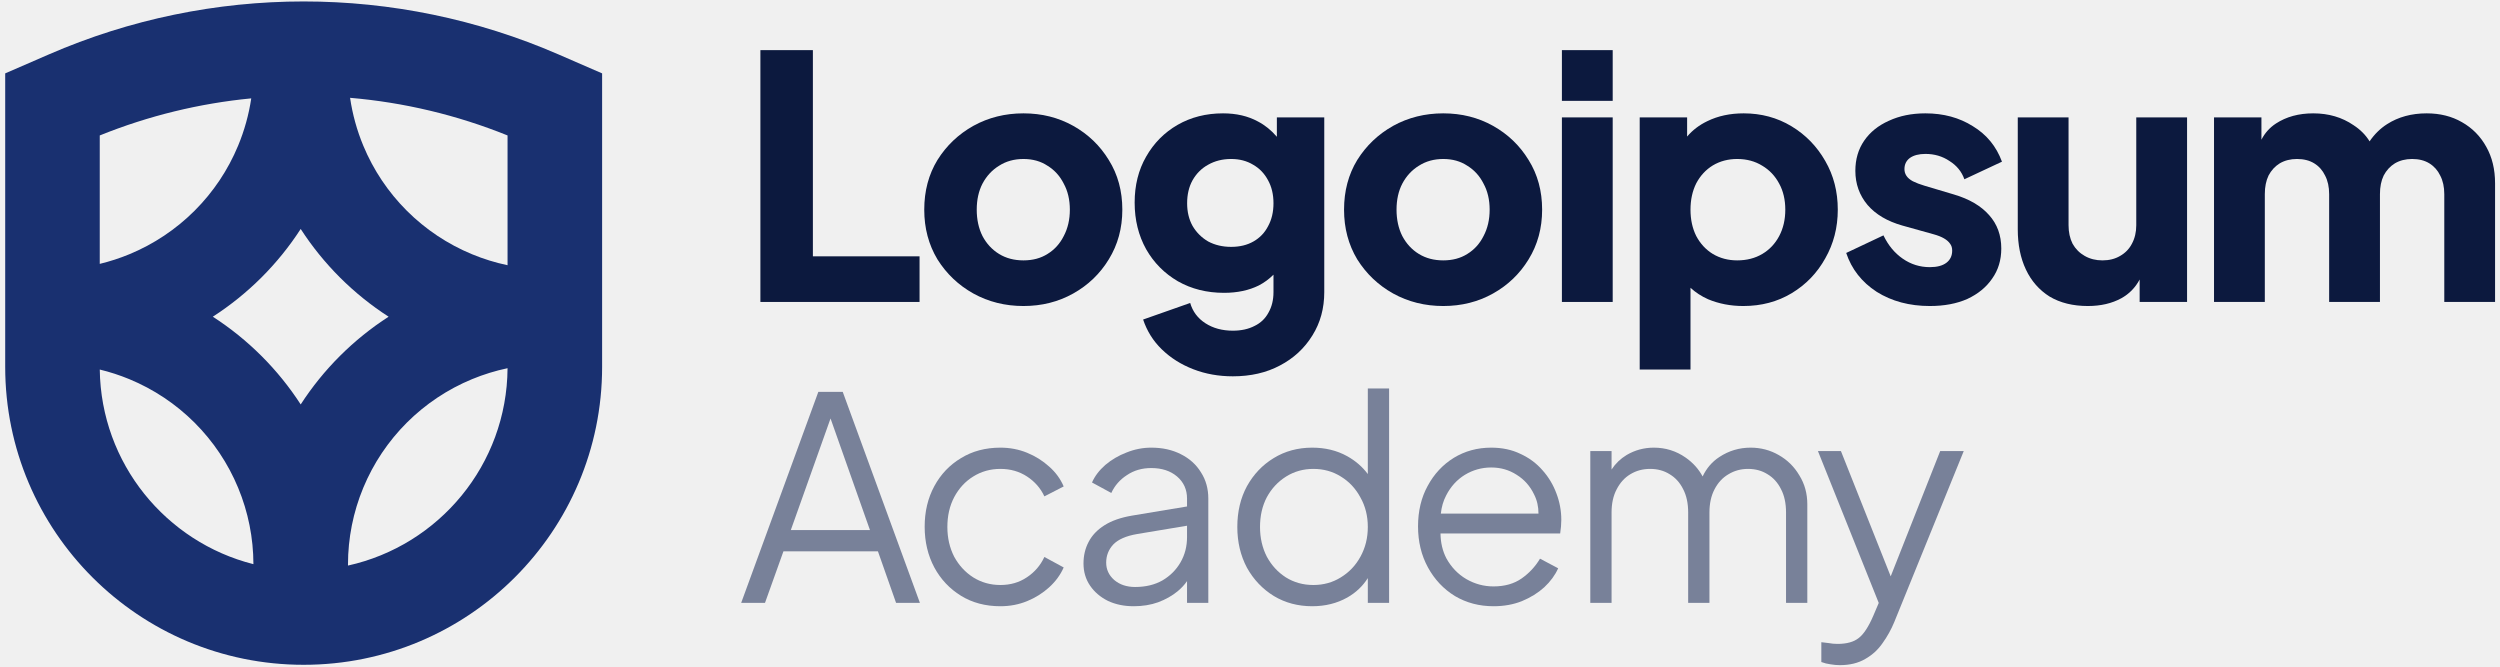
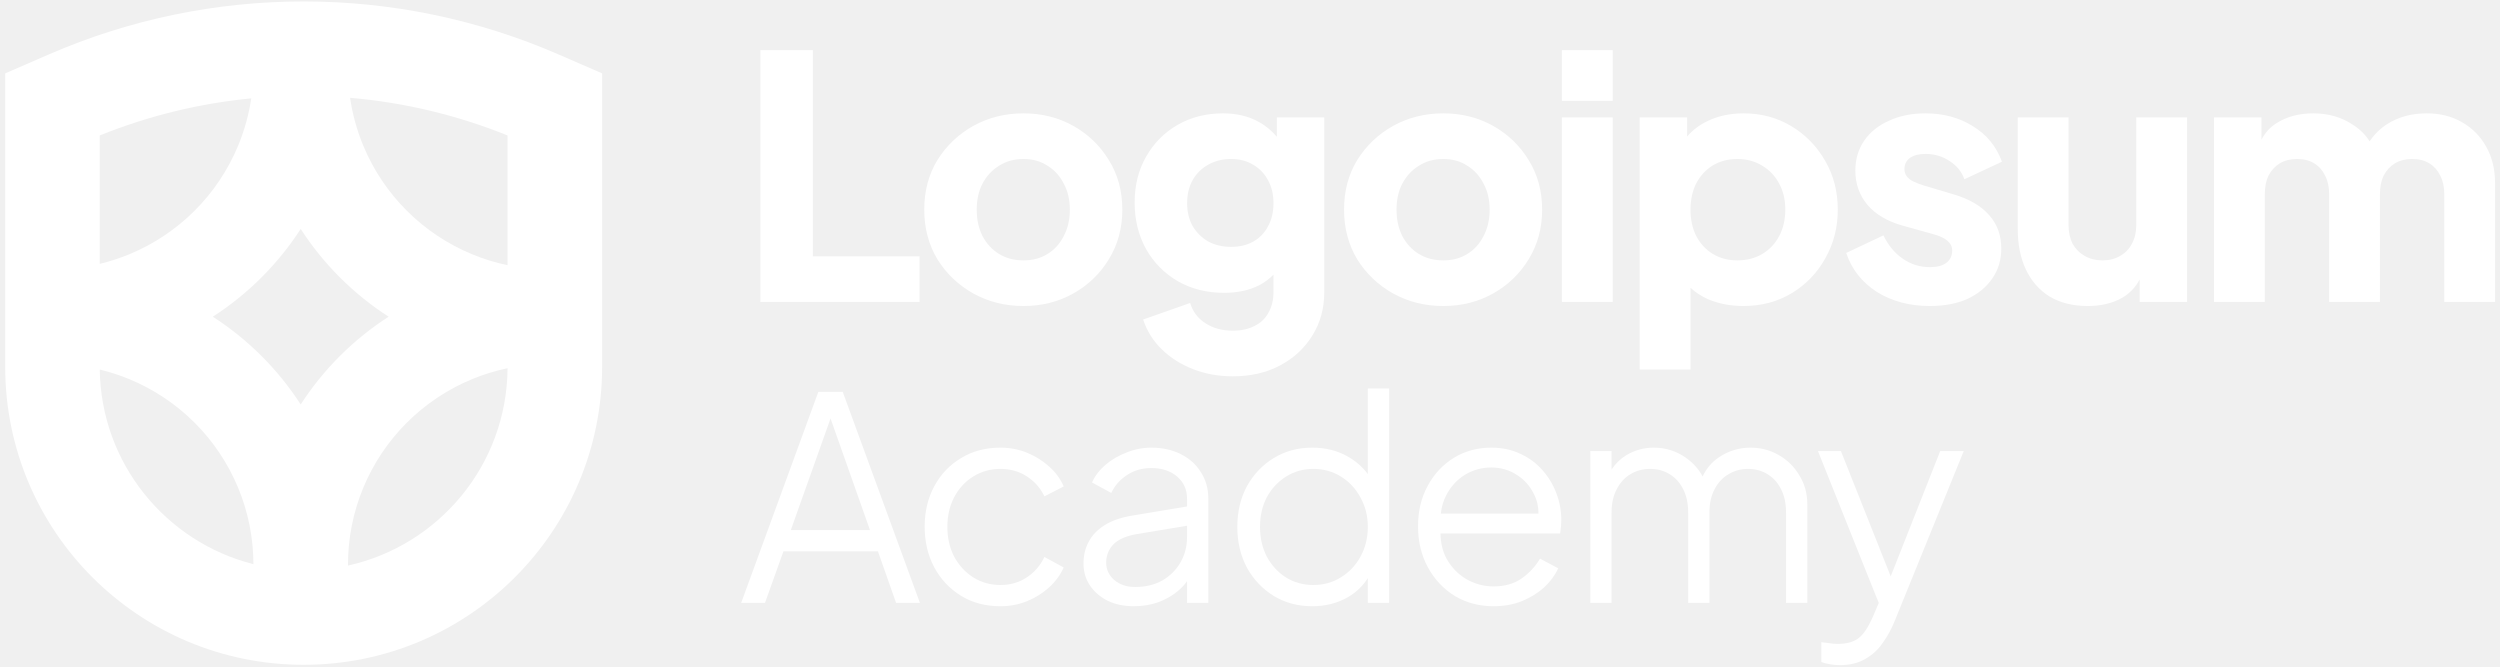
<svg xmlns="http://www.w3.org/2000/svg" width="150" height="40" viewBox="0 0 150 40" fill="none" id="Logo">
  <g id="logomark">
-     <path fill-rule="evenodd" clip-rule="evenodd" d="M0.312 4.403L2.934 3.264C12.683 -0.972 23.756 -0.972 33.505 3.264L36.127 4.403V22.011C36.127 31.884 28.11 39.888 18.22 39.888C8.329 39.888 0.312 31.884 0.312 22.011V4.403ZM5.985 8.127V15.833C6.59 15.686 7.185 15.493 7.762 15.254C9.225 14.65 10.554 13.763 11.674 12.645C12.793 11.528 13.682 10.201 14.287 8.741C14.666 7.828 14.93 6.875 15.075 5.902C11.98 6.201 8.918 6.943 5.985 8.127ZM5.986 22.172C6.591 22.319 7.185 22.512 7.762 22.75C9.225 23.355 10.554 24.242 11.674 25.359C12.793 26.477 13.682 27.804 14.287 29.264C14.891 30.718 15.203 32.276 15.205 33.85C9.956 32.523 6.059 27.808 5.986 22.172ZM18.042 24.266C17.364 23.218 16.574 22.241 15.686 21.355C14.797 20.468 13.819 19.68 12.769 19.002C13.819 18.325 14.797 17.537 15.686 16.65C16.574 15.763 17.364 14.787 18.042 13.738C18.721 14.787 19.51 15.763 20.398 16.65C21.287 17.537 22.265 18.325 23.316 19.002C22.265 19.68 21.287 20.468 20.398 21.355C19.51 22.241 18.721 23.218 18.042 24.266ZM20.879 33.934C26.332 32.728 30.416 27.889 30.453 22.092C29.726 22.245 29.012 22.465 28.322 22.75C26.859 23.355 25.53 24.242 24.41 25.359C23.291 26.477 22.403 27.804 21.797 29.264C21.191 30.724 20.879 32.289 20.879 33.87V33.934ZM28.322 15.254C29.012 15.54 29.726 15.76 30.453 15.913V8.127C27.408 6.897 24.222 6.144 21.005 5.869C21.148 6.853 21.414 7.818 21.797 8.741C22.403 10.201 23.291 11.528 24.41 12.645C25.53 13.763 26.859 14.65 28.322 15.254Z" fill="#193070" />
+     <path fill-rule="evenodd" clip-rule="evenodd" d="M0.312 4.403L2.934 3.264C12.683 -0.972 23.756 -0.972 33.505 3.264L36.127 4.403V22.011C36.127 31.884 28.11 39.888 18.22 39.888C8.329 39.888 0.312 31.884 0.312 22.011V4.403ZM5.985 8.127V15.833C6.59 15.686 7.185 15.493 7.762 15.254C9.225 14.65 10.554 13.763 11.674 12.645C12.793 11.528 13.682 10.201 14.287 8.741C14.666 7.828 14.93 6.875 15.075 5.902C11.98 6.201 8.918 6.943 5.985 8.127ZM5.986 22.172C6.591 22.319 7.185 22.512 7.762 22.75C9.225 23.355 10.554 24.242 11.674 25.359C12.793 26.477 13.682 27.804 14.287 29.264C14.891 30.718 15.203 32.276 15.205 33.85C9.956 32.523 6.059 27.808 5.986 22.172ZM18.042 24.266C17.364 23.218 16.574 22.241 15.686 21.355C14.797 20.468 13.819 19.68 12.769 19.002C13.819 18.325 14.797 17.537 15.686 16.65C16.574 15.763 17.364 14.787 18.042 13.738C18.721 14.787 19.51 15.763 20.398 16.65C21.287 17.537 22.265 18.325 23.316 19.002C22.265 19.68 21.287 20.468 20.398 21.355C19.51 22.241 18.721 23.218 18.042 24.266ZM20.879 33.934C26.332 32.728 30.416 27.889 30.453 22.092C29.726 22.245 29.012 22.465 28.322 22.75C26.859 23.355 25.53 24.242 24.41 25.359C23.291 26.477 22.403 27.804 21.797 29.264C21.191 30.724 20.879 32.289 20.879 33.87V33.934ZM28.322 15.254C29.012 15.54 29.726 15.76 30.453 15.913V8.127C27.408 6.897 24.222 6.144 21.005 5.869C21.148 6.853 21.414 7.818 21.797 8.741C22.403 10.201 23.291 11.528 24.41 12.645C25.53 13.763 26.859 14.65 28.322 15.254Z" fill="#fff" />
  </g>
  <g id="logotype">
-     <path d="M93.714 3.008V6.051H96.762V3.008H93.714Z" fill="#0C193E" />
-     <path fill-rule="evenodd" clip-rule="evenodd" d="M78.733 36.374C77.882 36.374 77.116 36.171 76.435 35.763C75.754 35.344 75.215 34.777 74.818 34.064C74.432 33.339 74.239 32.523 74.239 31.617C74.239 30.699 74.432 29.884 74.818 29.17C75.215 28.456 75.749 27.896 76.418 27.488C77.099 27.069 77.871 26.859 78.733 26.859C79.516 26.859 80.214 27.029 80.827 27.369C81.328 27.647 81.743 28.005 82.069 28.443V23.308H83.346V36.171H82.069V34.686C81.763 35.169 81.355 35.556 80.844 35.848C80.219 36.199 79.516 36.374 78.733 36.374ZM78.801 35.1C79.414 35.1 79.964 34.947 80.452 34.641C80.951 34.335 81.343 33.922 81.627 33.401C81.922 32.868 82.069 32.274 82.069 31.617C82.069 30.96 81.922 30.371 81.627 29.85C81.343 29.317 80.951 28.898 80.452 28.592C79.964 28.287 79.414 28.134 78.801 28.134C78.2 28.134 77.655 28.287 77.167 28.592C76.679 28.898 76.293 29.312 76.01 29.833C75.737 30.354 75.601 30.948 75.601 31.617C75.601 32.274 75.737 32.868 76.01 33.401C76.293 33.922 76.673 34.335 77.15 34.641C77.638 34.947 78.188 35.1 78.801 35.1Z" fill="#788199" />
-     <path fill-rule="evenodd" clip-rule="evenodd" d="M87.295 35.763C87.987 36.171 88.758 36.374 89.61 36.374C90.234 36.374 90.801 36.273 91.312 36.069C91.834 35.853 92.282 35.576 92.656 35.236C93.031 34.885 93.309 34.505 93.49 34.097L92.401 33.52C92.117 33.996 91.749 34.392 91.295 34.709C90.841 35.026 90.279 35.185 89.61 35.185C89.031 35.185 88.486 35.038 87.975 34.743C87.476 34.449 87.079 34.035 86.784 33.503C86.555 33.064 86.437 32.565 86.43 32.008H93.61C93.632 31.86 93.649 31.719 93.661 31.583C93.672 31.436 93.678 31.305 93.678 31.192C93.678 30.648 93.581 30.122 93.388 29.612C93.195 29.091 92.917 28.626 92.554 28.219C92.191 27.799 91.749 27.471 91.227 27.233C90.716 26.984 90.132 26.859 89.473 26.859C88.645 26.859 87.896 27.063 87.227 27.471C86.568 27.879 86.046 28.439 85.661 29.153C85.275 29.855 85.082 30.665 85.082 31.583C85.082 32.5 85.281 33.322 85.678 34.047C86.075 34.772 86.614 35.344 87.295 35.763ZM86.45 30.818C86.492 30.417 86.598 30.054 86.767 29.731C87.039 29.198 87.414 28.785 87.89 28.491C88.378 28.196 88.906 28.049 89.473 28.049C90.041 28.049 90.551 28.196 91.005 28.491C91.459 28.774 91.805 29.164 92.044 29.663C92.223 30.013 92.311 30.398 92.309 30.818H86.45Z" fill="#788199" />
-     <path d="M95.418 27.063H96.694V28.173C96.927 27.814 97.228 27.524 97.596 27.301C98.096 27.007 98.64 26.859 99.231 26.859C99.934 26.859 100.569 27.058 101.137 27.454C101.576 27.761 101.916 28.138 102.158 28.587C102.391 28.093 102.726 27.704 103.162 27.42C103.73 27.046 104.354 26.859 105.035 26.859C105.648 26.859 106.209 27.007 106.72 27.301C107.242 27.596 107.656 28.003 107.962 28.524C108.28 29.034 108.439 29.612 108.439 30.258V36.171H107.162V30.75C107.162 30.195 107.06 29.725 106.856 29.34C106.663 28.955 106.396 28.66 106.056 28.456C105.716 28.241 105.324 28.134 104.882 28.134C104.45 28.134 104.059 28.241 103.707 28.456C103.355 28.66 103.077 28.961 102.873 29.357C102.669 29.742 102.567 30.207 102.567 30.75V36.171H101.29V30.75C101.29 30.195 101.188 29.725 100.984 29.34C100.791 28.955 100.524 28.66 100.184 28.456C99.843 28.241 99.452 28.134 99.009 28.134C98.567 28.134 98.169 28.241 97.818 28.456C97.477 28.66 97.205 28.961 97.001 29.357C96.796 29.742 96.694 30.207 96.694 30.75V36.171H95.418V27.063Z" fill="#788199" />
-     <path d="M110.387 39.909C110.205 39.909 110.018 39.892 109.825 39.858C109.644 39.835 109.462 39.79 109.28 39.722V38.532C109.394 38.544 109.536 38.561 109.706 38.583C109.888 38.617 110.069 38.634 110.251 38.634C110.807 38.634 111.232 38.515 111.527 38.278C111.822 38.051 112.112 37.609 112.395 36.952L112.725 36.177L109.076 27.063H110.455L113.442 34.581L116.412 27.063H117.825L113.655 37.326C113.473 37.768 113.241 38.187 112.957 38.583C112.685 38.98 112.339 39.297 111.919 39.535C111.499 39.784 110.988 39.909 110.387 39.909Z" fill="#788199" />
-     <path fill-rule="evenodd" clip-rule="evenodd" d="M66.473 36.052C66.927 36.267 67.443 36.374 68.022 36.374C68.556 36.374 69.044 36.295 69.486 36.137C69.94 35.967 70.331 35.746 70.66 35.474C70.888 35.284 71.076 35.082 71.222 34.867V36.171H72.499V29.918C72.499 29.317 72.351 28.791 72.056 28.337C71.772 27.873 71.37 27.511 70.848 27.25C70.337 26.99 69.747 26.859 69.077 26.859C68.567 26.859 68.073 26.956 67.597 27.148C67.12 27.329 66.694 27.579 66.32 27.896C65.957 28.213 65.69 28.564 65.52 28.949L66.678 29.578C66.882 29.136 67.194 28.779 67.614 28.508C68.033 28.224 68.521 28.083 69.077 28.083C69.713 28.083 70.229 28.253 70.627 28.592C71.023 28.932 71.222 29.374 71.222 29.918V30.388L67.92 30.937C67.25 31.05 66.7 31.243 66.269 31.515C65.838 31.787 65.52 32.121 65.316 32.517C65.112 32.903 65.01 33.333 65.01 33.809C65.01 34.307 65.14 34.749 65.401 35.134C65.662 35.519 66.019 35.825 66.473 36.052ZM71.222 31.543V32.228C71.222 32.784 71.092 33.288 70.831 33.741C70.57 34.194 70.206 34.556 69.742 34.828C69.276 35.089 68.732 35.219 68.107 35.219C67.597 35.219 67.177 35.077 66.847 34.794C66.53 34.511 66.371 34.166 66.371 33.758C66.371 33.339 66.513 32.976 66.796 32.67C67.091 32.364 67.568 32.155 68.226 32.042L71.222 31.543Z" fill="#788199" />
-     <path d="M60.025 36.374C59.128 36.374 58.34 36.165 57.659 35.746C56.978 35.327 56.445 34.76 56.059 34.047C55.673 33.322 55.48 32.506 55.48 31.6C55.48 30.694 55.673 29.884 56.059 29.17C56.445 28.456 56.978 27.896 57.659 27.488C58.34 27.069 59.128 26.859 60.025 26.859C60.592 26.859 61.126 26.961 61.625 27.165C62.124 27.369 62.567 27.647 62.953 27.998C63.338 28.337 63.628 28.734 63.821 29.187L62.663 29.782C62.436 29.295 62.09 28.898 61.625 28.592C61.16 28.287 60.626 28.134 60.025 28.134C59.423 28.134 58.879 28.287 58.391 28.592C57.914 28.887 57.534 29.3 57.25 29.833C56.978 30.354 56.842 30.948 56.842 31.617C56.842 32.274 56.978 32.868 57.25 33.401C57.534 33.922 57.914 34.335 58.391 34.641C58.879 34.947 59.423 35.1 60.025 35.1C60.626 35.1 61.154 34.947 61.608 34.641C62.073 34.335 62.425 33.928 62.663 33.418L63.821 34.047C63.628 34.488 63.338 34.885 62.953 35.236C62.567 35.587 62.124 35.865 61.625 36.069C61.126 36.273 60.592 36.374 60.025 36.374Z" fill="#788199" />
-     <path fill-rule="evenodd" clip-rule="evenodd" d="M49.1 23.512L44.471 36.171H45.9L47.007 33.078H52.675L53.764 36.171H55.194L50.564 23.512H49.1ZM52.198 31.804H47.449L49.832 25.108L52.198 31.804Z" fill="#788199" />
-     <path d="M45.624 3.008V18.117H55.173V15.38H48.773V3.008H45.624Z" fill="#0C193E" />
-     <path d="M93.714 18.117H96.762V7.044H93.714V18.117Z" fill="#0C193E" />
-     <path fill-rule="evenodd" clip-rule="evenodd" d="M98.382 22.174V7.044H101.227V8.193C101.555 7.807 101.961 7.498 102.445 7.267C103.082 6.956 103.807 6.801 104.62 6.801C105.676 6.801 106.63 7.058 107.484 7.572C108.337 8.085 109.015 8.782 109.516 9.66C110.017 10.526 110.267 11.499 110.267 12.581C110.267 13.649 110.017 14.622 109.516 15.501C109.028 16.38 108.357 17.076 107.504 17.59C106.651 18.104 105.683 18.361 104.599 18.361C103.84 18.361 103.136 18.226 102.486 17.955C102.086 17.777 101.734 17.547 101.43 17.267V22.174H98.382ZM104.233 15.623C104.802 15.623 105.303 15.495 105.737 15.238C106.17 14.981 106.509 14.622 106.752 14.163C106.996 13.703 107.118 13.176 107.118 12.581C107.118 11.986 106.996 11.465 106.752 11.019C106.509 10.56 106.17 10.201 105.737 9.944C105.303 9.674 104.802 9.539 104.233 9.539C103.691 9.539 103.204 9.667 102.771 9.924C102.351 10.181 102.019 10.539 101.775 10.999C101.545 11.459 101.43 11.986 101.43 12.581C101.43 13.176 101.545 13.703 101.775 14.163C102.019 14.622 102.351 14.981 102.771 15.238C103.204 15.495 103.691 15.623 104.233 15.623Z" fill="#0C193E" />
-     <path d="M112.601 17.509C113.508 18.077 114.571 18.361 115.79 18.361C116.657 18.361 117.409 18.219 118.045 17.935C118.682 17.637 119.177 17.232 119.529 16.718C119.894 16.204 120.077 15.603 120.077 14.913C120.077 14.115 119.833 13.446 119.346 12.905C118.858 12.351 118.154 11.939 117.233 11.668L115.465 11.141C115.194 11.06 114.964 10.972 114.774 10.877C114.599 10.783 114.47 10.675 114.389 10.553C114.307 10.431 114.267 10.296 114.267 10.147C114.267 9.863 114.375 9.64 114.592 9.478C114.822 9.316 115.133 9.235 115.526 9.235C116.068 9.235 116.549 9.377 116.969 9.66C117.402 9.931 117.7 10.296 117.863 10.756L120.118 9.701C119.779 8.782 119.197 8.072 118.371 7.572C117.558 7.058 116.61 6.801 115.526 6.801C114.7 6.801 113.969 6.95 113.332 7.247C112.695 7.531 112.201 7.93 111.849 8.444C111.497 8.957 111.321 9.559 111.321 10.249C111.321 11.033 111.565 11.716 112.052 12.297C112.54 12.865 113.237 13.277 114.145 13.534L116.034 14.061C116.278 14.129 116.481 14.21 116.644 14.305C116.806 14.399 116.928 14.508 117.009 14.629C117.091 14.737 117.131 14.873 117.131 15.035C117.131 15.346 117.016 15.589 116.786 15.765C116.556 15.941 116.224 16.029 115.79 16.029C115.194 16.029 114.653 15.86 114.165 15.521C113.677 15.184 113.291 14.717 113.007 14.122L110.772 15.177C111.097 16.15 111.707 16.928 112.601 17.509Z" fill="#0C193E" />
-     <path d="M132.841 7.044H135.686V8.382C135.894 7.977 136.185 7.653 136.56 7.409C137.183 7.004 137.927 6.801 138.794 6.801C139.715 6.801 140.521 7.037 141.212 7.511C141.623 7.779 141.944 8.102 142.175 8.481C142.468 8.052 142.818 7.709 143.223 7.45C143.9 7.017 144.693 6.801 145.6 6.801C146.399 6.801 147.104 6.977 147.713 7.328C148.336 7.68 148.824 8.173 149.176 8.809C149.528 9.431 149.704 10.161 149.704 10.999V18.117H146.657V11.648C146.657 11.215 146.576 10.844 146.413 10.533C146.264 10.222 146.047 9.978 145.763 9.802C145.478 9.627 145.133 9.539 144.727 9.539C144.334 9.539 143.989 9.627 143.691 9.802C143.406 9.978 143.183 10.222 143.02 10.533C142.871 10.844 142.797 11.215 142.797 11.648V18.117H139.749V11.648C139.749 11.215 139.668 10.844 139.505 10.533C139.356 10.222 139.14 9.978 138.855 9.802C138.571 9.627 138.226 9.539 137.819 9.539C137.426 9.539 137.081 9.627 136.783 9.802C136.499 9.978 136.275 10.222 136.112 10.533C135.963 10.844 135.889 11.215 135.889 11.648V18.117H132.841V7.044Z" fill="#0C193E" />
-     <path d="M125.271 18.361C124.377 18.361 123.612 18.172 122.975 17.793C122.352 17.401 121.878 16.86 121.553 16.17C121.228 15.481 121.066 14.677 121.066 13.757V7.044H124.113V13.514C124.113 13.933 124.194 14.305 124.357 14.629C124.533 14.94 124.777 15.184 125.088 15.359C125.4 15.535 125.752 15.623 126.145 15.623C126.551 15.623 126.903 15.535 127.201 15.359C127.513 15.184 127.75 14.94 127.912 14.629C128.088 14.305 128.176 13.933 128.176 13.514V7.044H131.224V18.117H128.379V16.77C128.121 17.256 127.755 17.631 127.282 17.894C126.713 18.205 126.043 18.361 125.271 18.361Z" fill="#0C193E" />
-     <path fill-rule="evenodd" clip-rule="evenodd" d="M86.596 18.361C85.499 18.361 84.496 18.111 83.589 17.61C82.695 17.11 81.977 16.427 81.435 15.562C80.907 14.683 80.643 13.69 80.643 12.581C80.643 11.459 80.907 10.465 81.435 9.6C81.977 8.734 82.695 8.052 83.589 7.551C84.496 7.051 85.499 6.801 86.596 6.801C87.693 6.801 88.689 7.051 89.583 7.551C90.476 8.052 91.188 8.734 91.716 9.6C92.257 10.465 92.528 11.459 92.528 12.581C92.528 13.69 92.257 14.683 91.716 15.562C91.188 16.427 90.476 17.11 89.583 17.61C88.689 18.111 87.693 18.361 86.596 18.361ZM86.596 15.623C87.151 15.623 87.632 15.495 88.038 15.238C88.458 14.981 88.783 14.622 89.013 14.163C89.257 13.703 89.379 13.176 89.379 12.581C89.379 11.986 89.257 11.465 89.013 11.019C88.783 10.56 88.458 10.201 88.038 9.944C87.632 9.674 87.151 9.539 86.596 9.539C86.041 9.539 85.553 9.674 85.133 9.944C84.713 10.201 84.382 10.56 84.138 11.019C83.907 11.465 83.792 11.986 83.792 12.581C83.792 13.176 83.907 13.703 84.138 14.163C84.382 14.622 84.713 14.981 85.133 15.238C85.553 15.495 86.041 15.623 86.596 15.623Z" fill="#0C193E" />
-     <path fill-rule="evenodd" clip-rule="evenodd" d="M71.594 22.153C72.325 22.437 73.117 22.579 73.971 22.579C75.04 22.579 75.982 22.363 76.795 21.93C77.621 21.497 78.271 20.896 78.745 20.125C79.219 19.368 79.456 18.503 79.456 17.529V7.044H76.612V8.207C76.277 7.815 75.898 7.509 75.474 7.288C74.878 6.963 74.18 6.801 73.381 6.801C72.366 6.801 71.458 7.031 70.659 7.49C69.86 7.95 69.23 8.586 68.769 9.397C68.309 10.194 68.079 11.114 68.079 12.155C68.079 13.196 68.309 14.129 68.769 14.954C69.23 15.765 69.867 16.407 70.679 16.88C71.492 17.34 72.413 17.57 73.442 17.57C74.242 17.57 74.939 17.421 75.535 17.124C75.858 16.955 76.149 16.741 76.409 16.481V17.529C76.409 18.003 76.307 18.415 76.104 18.766C75.914 19.118 75.636 19.381 75.271 19.557C74.905 19.747 74.472 19.841 73.971 19.841C73.334 19.841 72.785 19.692 72.325 19.395C71.865 19.098 71.56 18.692 71.411 18.178L68.587 19.172C68.817 19.861 69.189 20.456 69.704 20.957C70.232 21.471 70.862 21.869 71.594 22.153ZM75.21 14.487C74.831 14.704 74.384 14.812 73.869 14.812C73.354 14.812 72.894 14.704 72.488 14.487C72.095 14.257 71.783 13.946 71.553 13.554C71.336 13.162 71.228 12.709 71.228 12.195C71.228 11.668 71.336 11.209 71.553 10.816C71.783 10.411 72.095 10.1 72.488 9.884C72.894 9.654 73.354 9.539 73.869 9.539C74.37 9.539 74.81 9.654 75.189 9.884C75.569 10.1 75.867 10.411 76.083 10.816C76.3 11.209 76.409 11.668 76.409 12.195C76.409 12.723 76.3 13.182 76.083 13.575C75.88 13.967 75.589 14.271 75.21 14.487Z" fill="#0C193E" />
-     <path fill-rule="evenodd" clip-rule="evenodd" d="M61.407 18.361C60.31 18.361 59.308 18.111 58.401 17.61C57.507 17.11 56.789 16.427 56.247 15.562C55.719 14.683 55.455 13.69 55.455 12.581C55.455 11.459 55.719 10.465 56.247 9.6C56.789 8.734 57.507 8.052 58.401 7.551C59.308 7.051 60.31 6.801 61.407 6.801C62.505 6.801 63.5 7.051 64.394 7.551C65.288 8.052 65.999 8.734 66.527 9.6C67.069 10.465 67.34 11.459 67.34 12.581C67.34 13.69 67.069 14.683 66.527 15.562C65.999 16.427 65.288 17.11 64.394 17.61C63.5 18.111 62.505 18.361 61.407 18.361ZM61.407 15.623C61.963 15.623 62.444 15.495 62.85 15.238C63.27 14.981 63.595 14.622 63.825 14.163C64.069 13.703 64.191 13.176 64.191 12.581C64.191 11.986 64.069 11.465 63.825 11.019C63.595 10.56 63.27 10.201 62.85 9.944C62.444 9.674 61.963 9.539 61.407 9.539C60.852 9.539 60.364 9.674 59.945 9.944C59.525 10.201 59.193 10.56 58.949 11.019C58.719 11.465 58.604 11.986 58.604 12.581C58.604 13.176 58.719 13.703 58.949 14.163C59.193 14.622 59.525 14.981 59.945 15.238C60.364 15.495 60.852 15.623 61.407 15.623Z" fill="#0C193E" />
+     <path d="M93.714 3.008V6.051H96.762V3.008H93.714Z" fill="#fff" />
+     <path fill-rule="evenodd" clip-rule="evenodd" d="M78.733 36.374C77.882 36.374 77.116 36.171 76.435 35.763C75.754 35.344 75.215 34.777 74.818 34.064C74.432 33.339 74.239 32.523 74.239 31.617C74.239 30.699 74.432 29.884 74.818 29.17C75.215 28.456 75.749 27.896 76.418 27.488C77.099 27.069 77.871 26.859 78.733 26.859C79.516 26.859 80.214 27.029 80.827 27.369C81.328 27.647 81.743 28.005 82.069 28.443V23.308H83.346V36.171H82.069V34.686C81.763 35.169 81.355 35.556 80.844 35.848C80.219 36.199 79.516 36.374 78.733 36.374ZM78.801 35.1C79.414 35.1 79.964 34.947 80.452 34.641C80.951 34.335 81.343 33.922 81.627 33.401C81.922 32.868 82.069 32.274 82.069 31.617C82.069 30.96 81.922 30.371 81.627 29.85C81.343 29.317 80.951 28.898 80.452 28.592C79.964 28.287 79.414 28.134 78.801 28.134C78.2 28.134 77.655 28.287 77.167 28.592C76.679 28.898 76.293 29.312 76.01 29.833C75.737 30.354 75.601 30.948 75.601 31.617C75.601 32.274 75.737 32.868 76.01 33.401C76.293 33.922 76.673 34.335 77.15 34.641C77.638 34.947 78.188 35.1 78.801 35.1Z" fill="#fff" />
+     <path fill-rule="evenodd" clip-rule="evenodd" d="M87.295 35.763C87.987 36.171 88.758 36.374 89.61 36.374C90.234 36.374 90.801 36.273 91.312 36.069C91.834 35.853 92.282 35.576 92.656 35.236C93.031 34.885 93.309 34.505 93.49 34.097L92.401 33.52C92.117 33.996 91.749 34.392 91.295 34.709C90.841 35.026 90.279 35.185 89.61 35.185C89.031 35.185 88.486 35.038 87.975 34.743C87.476 34.449 87.079 34.035 86.784 33.503C86.555 33.064 86.437 32.565 86.43 32.008H93.61C93.632 31.86 93.649 31.719 93.661 31.583C93.672 31.436 93.678 31.305 93.678 31.192C93.678 30.648 93.581 30.122 93.388 29.612C93.195 29.091 92.917 28.626 92.554 28.219C92.191 27.799 91.749 27.471 91.227 27.233C90.716 26.984 90.132 26.859 89.473 26.859C88.645 26.859 87.896 27.063 87.227 27.471C86.568 27.879 86.046 28.439 85.661 29.153C85.275 29.855 85.082 30.665 85.082 31.583C85.082 32.5 85.281 33.322 85.678 34.047C86.075 34.772 86.614 35.344 87.295 35.763ZM86.45 30.818C86.492 30.417 86.598 30.054 86.767 29.731C87.039 29.198 87.414 28.785 87.89 28.491C88.378 28.196 88.906 28.049 89.473 28.049C90.041 28.049 90.551 28.196 91.005 28.491C91.459 28.774 91.805 29.164 92.044 29.663C92.223 30.013 92.311 30.398 92.309 30.818H86.45Z" fill="#fff" />
+     <path d="M95.418 27.063H96.694V28.173C96.927 27.814 97.228 27.524 97.596 27.301C98.096 27.007 98.64 26.859 99.231 26.859C99.934 26.859 100.569 27.058 101.137 27.454C101.576 27.761 101.916 28.138 102.158 28.587C102.391 28.093 102.726 27.704 103.162 27.42C103.73 27.046 104.354 26.859 105.035 26.859C105.648 26.859 106.209 27.007 106.72 27.301C107.242 27.596 107.656 28.003 107.962 28.524C108.28 29.034 108.439 29.612 108.439 30.258V36.171H107.162V30.75C107.162 30.195 107.06 29.725 106.856 29.34C106.663 28.955 106.396 28.66 106.056 28.456C105.716 28.241 105.324 28.134 104.882 28.134C104.45 28.134 104.059 28.241 103.707 28.456C103.355 28.66 103.077 28.961 102.873 29.357C102.669 29.742 102.567 30.207 102.567 30.75V36.171H101.29V30.75C101.29 30.195 101.188 29.725 100.984 29.34C100.791 28.955 100.524 28.66 100.184 28.456C99.843 28.241 99.452 28.134 99.009 28.134C98.567 28.134 98.169 28.241 97.818 28.456C97.477 28.66 97.205 28.961 97.001 29.357C96.796 29.742 96.694 30.207 96.694 30.75V36.171H95.418V27.063Z" fill="#fff" />
+     <path d="M110.387 39.909C110.205 39.909 110.018 39.892 109.825 39.858C109.644 39.835 109.462 39.79 109.28 39.722V38.532C109.394 38.544 109.536 38.561 109.706 38.583C109.888 38.617 110.069 38.634 110.251 38.634C110.807 38.634 111.232 38.515 111.527 38.278C111.822 38.051 112.112 37.609 112.395 36.952L112.725 36.177L109.076 27.063H110.455L113.442 34.581L116.412 27.063H117.825L113.655 37.326C113.473 37.768 113.241 38.187 112.957 38.583C112.685 38.98 112.339 39.297 111.919 39.535C111.499 39.784 110.988 39.909 110.387 39.909Z" fill="#fff" />
+     <path fill-rule="evenodd" clip-rule="evenodd" d="M66.473 36.052C66.927 36.267 67.443 36.374 68.022 36.374C68.556 36.374 69.044 36.295 69.486 36.137C69.94 35.967 70.331 35.746 70.66 35.474C70.888 35.284 71.076 35.082 71.222 34.867V36.171H72.499V29.918C72.499 29.317 72.351 28.791 72.056 28.337C71.772 27.873 71.37 27.511 70.848 27.25C70.337 26.99 69.747 26.859 69.077 26.859C68.567 26.859 68.073 26.956 67.597 27.148C67.12 27.329 66.694 27.579 66.32 27.896C65.957 28.213 65.69 28.564 65.52 28.949L66.678 29.578C66.882 29.136 67.194 28.779 67.614 28.508C68.033 28.224 68.521 28.083 69.077 28.083C69.713 28.083 70.229 28.253 70.627 28.592C71.023 28.932 71.222 29.374 71.222 29.918V30.388L67.92 30.937C67.25 31.05 66.7 31.243 66.269 31.515C65.838 31.787 65.52 32.121 65.316 32.517C65.112 32.903 65.01 33.333 65.01 33.809C65.01 34.307 65.14 34.749 65.401 35.134C65.662 35.519 66.019 35.825 66.473 36.052ZM71.222 31.543V32.228C71.222 32.784 71.092 33.288 70.831 33.741C70.57 34.194 70.206 34.556 69.742 34.828C69.276 35.089 68.732 35.219 68.107 35.219C67.597 35.219 67.177 35.077 66.847 34.794C66.53 34.511 66.371 34.166 66.371 33.758C66.371 33.339 66.513 32.976 66.796 32.67C67.091 32.364 67.568 32.155 68.226 32.042L71.222 31.543Z" fill="#fff" />
+     <path d="M60.025 36.374C59.128 36.374 58.34 36.165 57.659 35.746C56.978 35.327 56.445 34.76 56.059 34.047C55.673 33.322 55.48 32.506 55.48 31.6C55.48 30.694 55.673 29.884 56.059 29.17C56.445 28.456 56.978 27.896 57.659 27.488C58.34 27.069 59.128 26.859 60.025 26.859C60.592 26.859 61.126 26.961 61.625 27.165C62.124 27.369 62.567 27.647 62.953 27.998C63.338 28.337 63.628 28.734 63.821 29.187L62.663 29.782C62.436 29.295 62.09 28.898 61.625 28.592C61.16 28.287 60.626 28.134 60.025 28.134C59.423 28.134 58.879 28.287 58.391 28.592C57.914 28.887 57.534 29.3 57.25 29.833C56.978 30.354 56.842 30.948 56.842 31.617C56.842 32.274 56.978 32.868 57.25 33.401C57.534 33.922 57.914 34.335 58.391 34.641C58.879 34.947 59.423 35.1 60.025 35.1C60.626 35.1 61.154 34.947 61.608 34.641C62.073 34.335 62.425 33.928 62.663 33.418L63.821 34.047C63.628 34.488 63.338 34.885 62.953 35.236C62.567 35.587 62.124 35.865 61.625 36.069C61.126 36.273 60.592 36.374 60.025 36.374Z" fill="#fff" />
+     <path fill-rule="evenodd" clip-rule="evenodd" d="M49.1 23.512L44.471 36.171H45.9L47.007 33.078H52.675L53.764 36.171H55.194L50.564 23.512H49.1ZM52.198 31.804H47.449L49.832 25.108L52.198 31.804Z" fill="#fff" />
+     <path d="M45.624 3.008V18.117H55.173V15.38H48.773V3.008H45.624Z" fill="#fff" />
+     <path d="M93.714 18.117H96.762V7.044H93.714V18.117Z" fill="#fff" />
+     <path fill-rule="evenodd" clip-rule="evenodd" d="M98.382 22.174V7.044H101.227V8.193C101.555 7.807 101.961 7.498 102.445 7.267C103.082 6.956 103.807 6.801 104.62 6.801C105.676 6.801 106.63 7.058 107.484 7.572C108.337 8.085 109.015 8.782 109.516 9.66C110.017 10.526 110.267 11.499 110.267 12.581C110.267 13.649 110.017 14.622 109.516 15.501C109.028 16.38 108.357 17.076 107.504 17.59C106.651 18.104 105.683 18.361 104.599 18.361C103.84 18.361 103.136 18.226 102.486 17.955C102.086 17.777 101.734 17.547 101.43 17.267V22.174H98.382ZM104.233 15.623C104.802 15.623 105.303 15.495 105.737 15.238C106.17 14.981 106.509 14.622 106.752 14.163C106.996 13.703 107.118 13.176 107.118 12.581C107.118 11.986 106.996 11.465 106.752 11.019C106.509 10.56 106.17 10.201 105.737 9.944C105.303 9.674 104.802 9.539 104.233 9.539C103.691 9.539 103.204 9.667 102.771 9.924C102.351 10.181 102.019 10.539 101.775 10.999C101.545 11.459 101.43 11.986 101.43 12.581C101.43 13.176 101.545 13.703 101.775 14.163C102.019 14.622 102.351 14.981 102.771 15.238C103.204 15.495 103.691 15.623 104.233 15.623Z" fill="#fff" />
+     <path d="M112.601 17.509C113.508 18.077 114.571 18.361 115.79 18.361C116.657 18.361 117.409 18.219 118.045 17.935C118.682 17.637 119.177 17.232 119.529 16.718C119.894 16.204 120.077 15.603 120.077 14.913C120.077 14.115 119.833 13.446 119.346 12.905C118.858 12.351 118.154 11.939 117.233 11.668L115.465 11.141C115.194 11.06 114.964 10.972 114.774 10.877C114.599 10.783 114.47 10.675 114.389 10.553C114.307 10.431 114.267 10.296 114.267 10.147C114.267 9.863 114.375 9.64 114.592 9.478C114.822 9.316 115.133 9.235 115.526 9.235C116.068 9.235 116.549 9.377 116.969 9.66C117.402 9.931 117.7 10.296 117.863 10.756L120.118 9.701C119.779 8.782 119.197 8.072 118.371 7.572C117.558 7.058 116.61 6.801 115.526 6.801C114.7 6.801 113.969 6.95 113.332 7.247C112.695 7.531 112.201 7.93 111.849 8.444C111.497 8.957 111.321 9.559 111.321 10.249C111.321 11.033 111.565 11.716 112.052 12.297C112.54 12.865 113.237 13.277 114.145 13.534L116.034 14.061C116.278 14.129 116.481 14.21 116.644 14.305C116.806 14.399 116.928 14.508 117.009 14.629C117.091 14.737 117.131 14.873 117.131 15.035C117.131 15.346 117.016 15.589 116.786 15.765C116.556 15.941 116.224 16.029 115.79 16.029C115.194 16.029 114.653 15.86 114.165 15.521C113.677 15.184 113.291 14.717 113.007 14.122L110.772 15.177C111.097 16.15 111.707 16.928 112.601 17.509Z" fill="#fff" />
+     <path d="M132.841 7.044H135.686V8.382C135.894 7.977 136.185 7.653 136.56 7.409C137.183 7.004 137.927 6.801 138.794 6.801C139.715 6.801 140.521 7.037 141.212 7.511C141.623 7.779 141.944 8.102 142.175 8.481C142.468 8.052 142.818 7.709 143.223 7.45C143.9 7.017 144.693 6.801 145.6 6.801C146.399 6.801 147.104 6.977 147.713 7.328C148.336 7.68 148.824 8.173 149.176 8.809C149.528 9.431 149.704 10.161 149.704 10.999V18.117H146.657V11.648C146.657 11.215 146.576 10.844 146.413 10.533C146.264 10.222 146.047 9.978 145.763 9.802C145.478 9.627 145.133 9.539 144.727 9.539C144.334 9.539 143.989 9.627 143.691 9.802C143.406 9.978 143.183 10.222 143.02 10.533C142.871 10.844 142.797 11.215 142.797 11.648V18.117H139.749V11.648C139.749 11.215 139.668 10.844 139.505 10.533C139.356 10.222 139.14 9.978 138.855 9.802C138.571 9.627 138.226 9.539 137.819 9.539C137.426 9.539 137.081 9.627 136.783 9.802C136.499 9.978 136.275 10.222 136.112 10.533C135.963 10.844 135.889 11.215 135.889 11.648V18.117H132.841V7.044Z" fill="#fff" />
+     <path d="M125.271 18.361C124.377 18.361 123.612 18.172 122.975 17.793C122.352 17.401 121.878 16.86 121.553 16.17C121.228 15.481 121.066 14.677 121.066 13.757V7.044H124.113V13.514C124.113 13.933 124.194 14.305 124.357 14.629C124.533 14.94 124.777 15.184 125.088 15.359C125.4 15.535 125.752 15.623 126.145 15.623C126.551 15.623 126.903 15.535 127.201 15.359C127.513 15.184 127.75 14.94 127.912 14.629C128.088 14.305 128.176 13.933 128.176 13.514V7.044H131.224V18.117H128.379V16.77C128.121 17.256 127.755 17.631 127.282 17.894C126.713 18.205 126.043 18.361 125.271 18.361Z" fill="#fff" />
+     <path fill-rule="evenodd" clip-rule="evenodd" d="M86.596 18.361C85.499 18.361 84.496 18.111 83.589 17.61C82.695 17.11 81.977 16.427 81.435 15.562C80.907 14.683 80.643 13.69 80.643 12.581C80.643 11.459 80.907 10.465 81.435 9.6C81.977 8.734 82.695 8.052 83.589 7.551C84.496 7.051 85.499 6.801 86.596 6.801C87.693 6.801 88.689 7.051 89.583 7.551C90.476 8.052 91.188 8.734 91.716 9.6C92.257 10.465 92.528 11.459 92.528 12.581C92.528 13.69 92.257 14.683 91.716 15.562C91.188 16.427 90.476 17.11 89.583 17.61C88.689 18.111 87.693 18.361 86.596 18.361ZM86.596 15.623C87.151 15.623 87.632 15.495 88.038 15.238C88.458 14.981 88.783 14.622 89.013 14.163C89.257 13.703 89.379 13.176 89.379 12.581C89.379 11.986 89.257 11.465 89.013 11.019C88.783 10.56 88.458 10.201 88.038 9.944C87.632 9.674 87.151 9.539 86.596 9.539C86.041 9.539 85.553 9.674 85.133 9.944C84.713 10.201 84.382 10.56 84.138 11.019C83.907 11.465 83.792 11.986 83.792 12.581C83.792 13.176 83.907 13.703 84.138 14.163C84.382 14.622 84.713 14.981 85.133 15.238C85.553 15.495 86.041 15.623 86.596 15.623Z" fill="#fff" />
+     <path fill-rule="evenodd" clip-rule="evenodd" d="M71.594 22.153C72.325 22.437 73.117 22.579 73.971 22.579C75.04 22.579 75.982 22.363 76.795 21.93C77.621 21.497 78.271 20.896 78.745 20.125C79.219 19.368 79.456 18.503 79.456 17.529V7.044H76.612V8.207C76.277 7.815 75.898 7.509 75.474 7.288C74.878 6.963 74.18 6.801 73.381 6.801C72.366 6.801 71.458 7.031 70.659 7.49C69.86 7.95 69.23 8.586 68.769 9.397C68.309 10.194 68.079 11.114 68.079 12.155C68.079 13.196 68.309 14.129 68.769 14.954C69.23 15.765 69.867 16.407 70.679 16.88C71.492 17.34 72.413 17.57 73.442 17.57C74.242 17.57 74.939 17.421 75.535 17.124C75.858 16.955 76.149 16.741 76.409 16.481V17.529C76.409 18.003 76.307 18.415 76.104 18.766C75.914 19.118 75.636 19.381 75.271 19.557C74.905 19.747 74.472 19.841 73.971 19.841C73.334 19.841 72.785 19.692 72.325 19.395C71.865 19.098 71.56 18.692 71.411 18.178L68.587 19.172C68.817 19.861 69.189 20.456 69.704 20.957C70.232 21.471 70.862 21.869 71.594 22.153ZM75.21 14.487C74.831 14.704 74.384 14.812 73.869 14.812C73.354 14.812 72.894 14.704 72.488 14.487C72.095 14.257 71.783 13.946 71.553 13.554C71.336 13.162 71.228 12.709 71.228 12.195C71.228 11.668 71.336 11.209 71.553 10.816C71.783 10.411 72.095 10.1 72.488 9.884C72.894 9.654 73.354 9.539 73.869 9.539C74.37 9.539 74.81 9.654 75.189 9.884C75.569 10.1 75.867 10.411 76.083 10.816C76.3 11.209 76.409 11.668 76.409 12.195C76.409 12.723 76.3 13.182 76.083 13.575C75.88 13.967 75.589 14.271 75.21 14.487Z" fill="#fff" />
+     <path fill-rule="evenodd" clip-rule="evenodd" d="M61.407 18.361C60.31 18.361 59.308 18.111 58.401 17.61C57.507 17.11 56.789 16.427 56.247 15.562C55.719 14.683 55.455 13.69 55.455 12.581C55.455 11.459 55.719 10.465 56.247 9.6C56.789 8.734 57.507 8.052 58.401 7.551C59.308 7.051 60.31 6.801 61.407 6.801C62.505 6.801 63.5 7.051 64.394 7.551C65.288 8.052 65.999 8.734 66.527 9.6C67.069 10.465 67.34 11.459 67.34 12.581C67.34 13.69 67.069 14.683 66.527 15.562C65.999 16.427 65.288 17.11 64.394 17.61C63.5 18.111 62.505 18.361 61.407 18.361ZM61.407 15.623C61.963 15.623 62.444 15.495 62.85 15.238C63.27 14.981 63.595 14.622 63.825 14.163C64.069 13.703 64.191 13.176 64.191 12.581C64.191 11.986 64.069 11.465 63.825 11.019C63.595 10.56 63.27 10.201 62.85 9.944C62.444 9.674 61.963 9.539 61.407 9.539C60.852 9.539 60.364 9.674 59.945 9.944C59.525 10.201 59.193 10.56 58.949 11.019C58.719 11.465 58.604 11.986 58.604 12.581C58.604 13.176 58.719 13.703 58.949 14.163C59.193 14.622 59.525 14.981 59.945 15.238C60.364 15.495 60.852 15.623 61.407 15.623Z" fill="#fff" />
  </g>
</svg>
